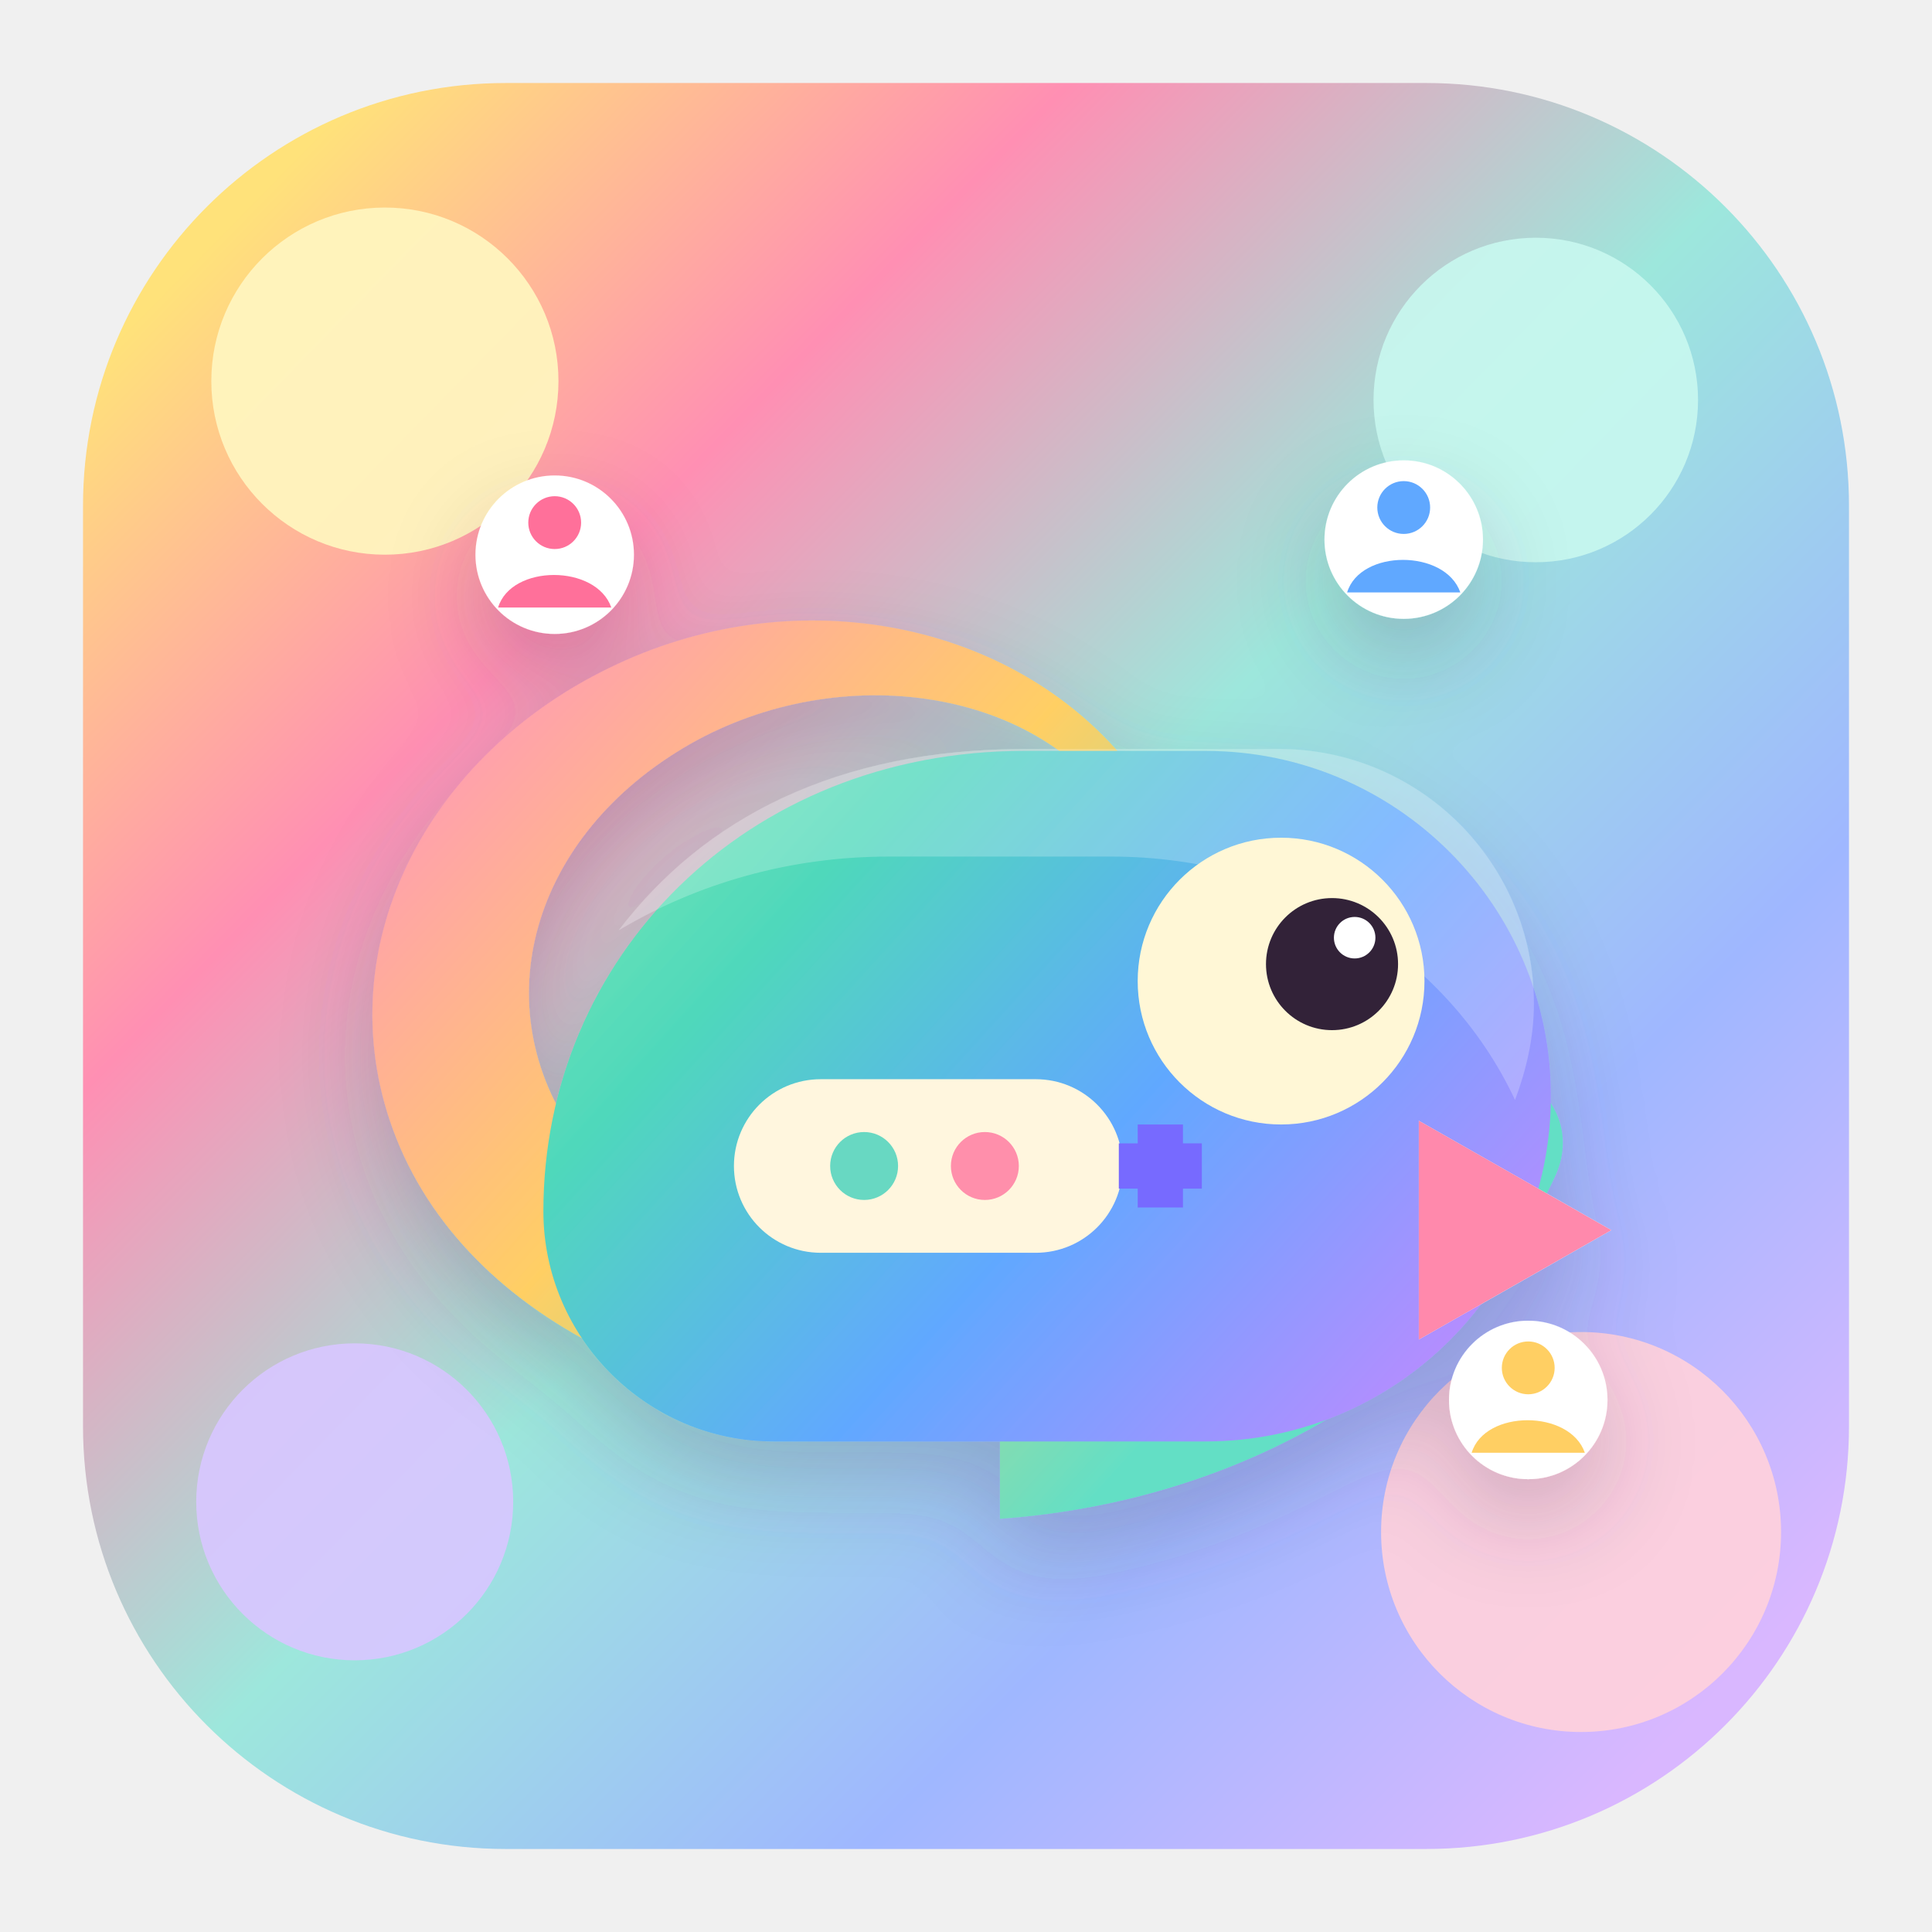
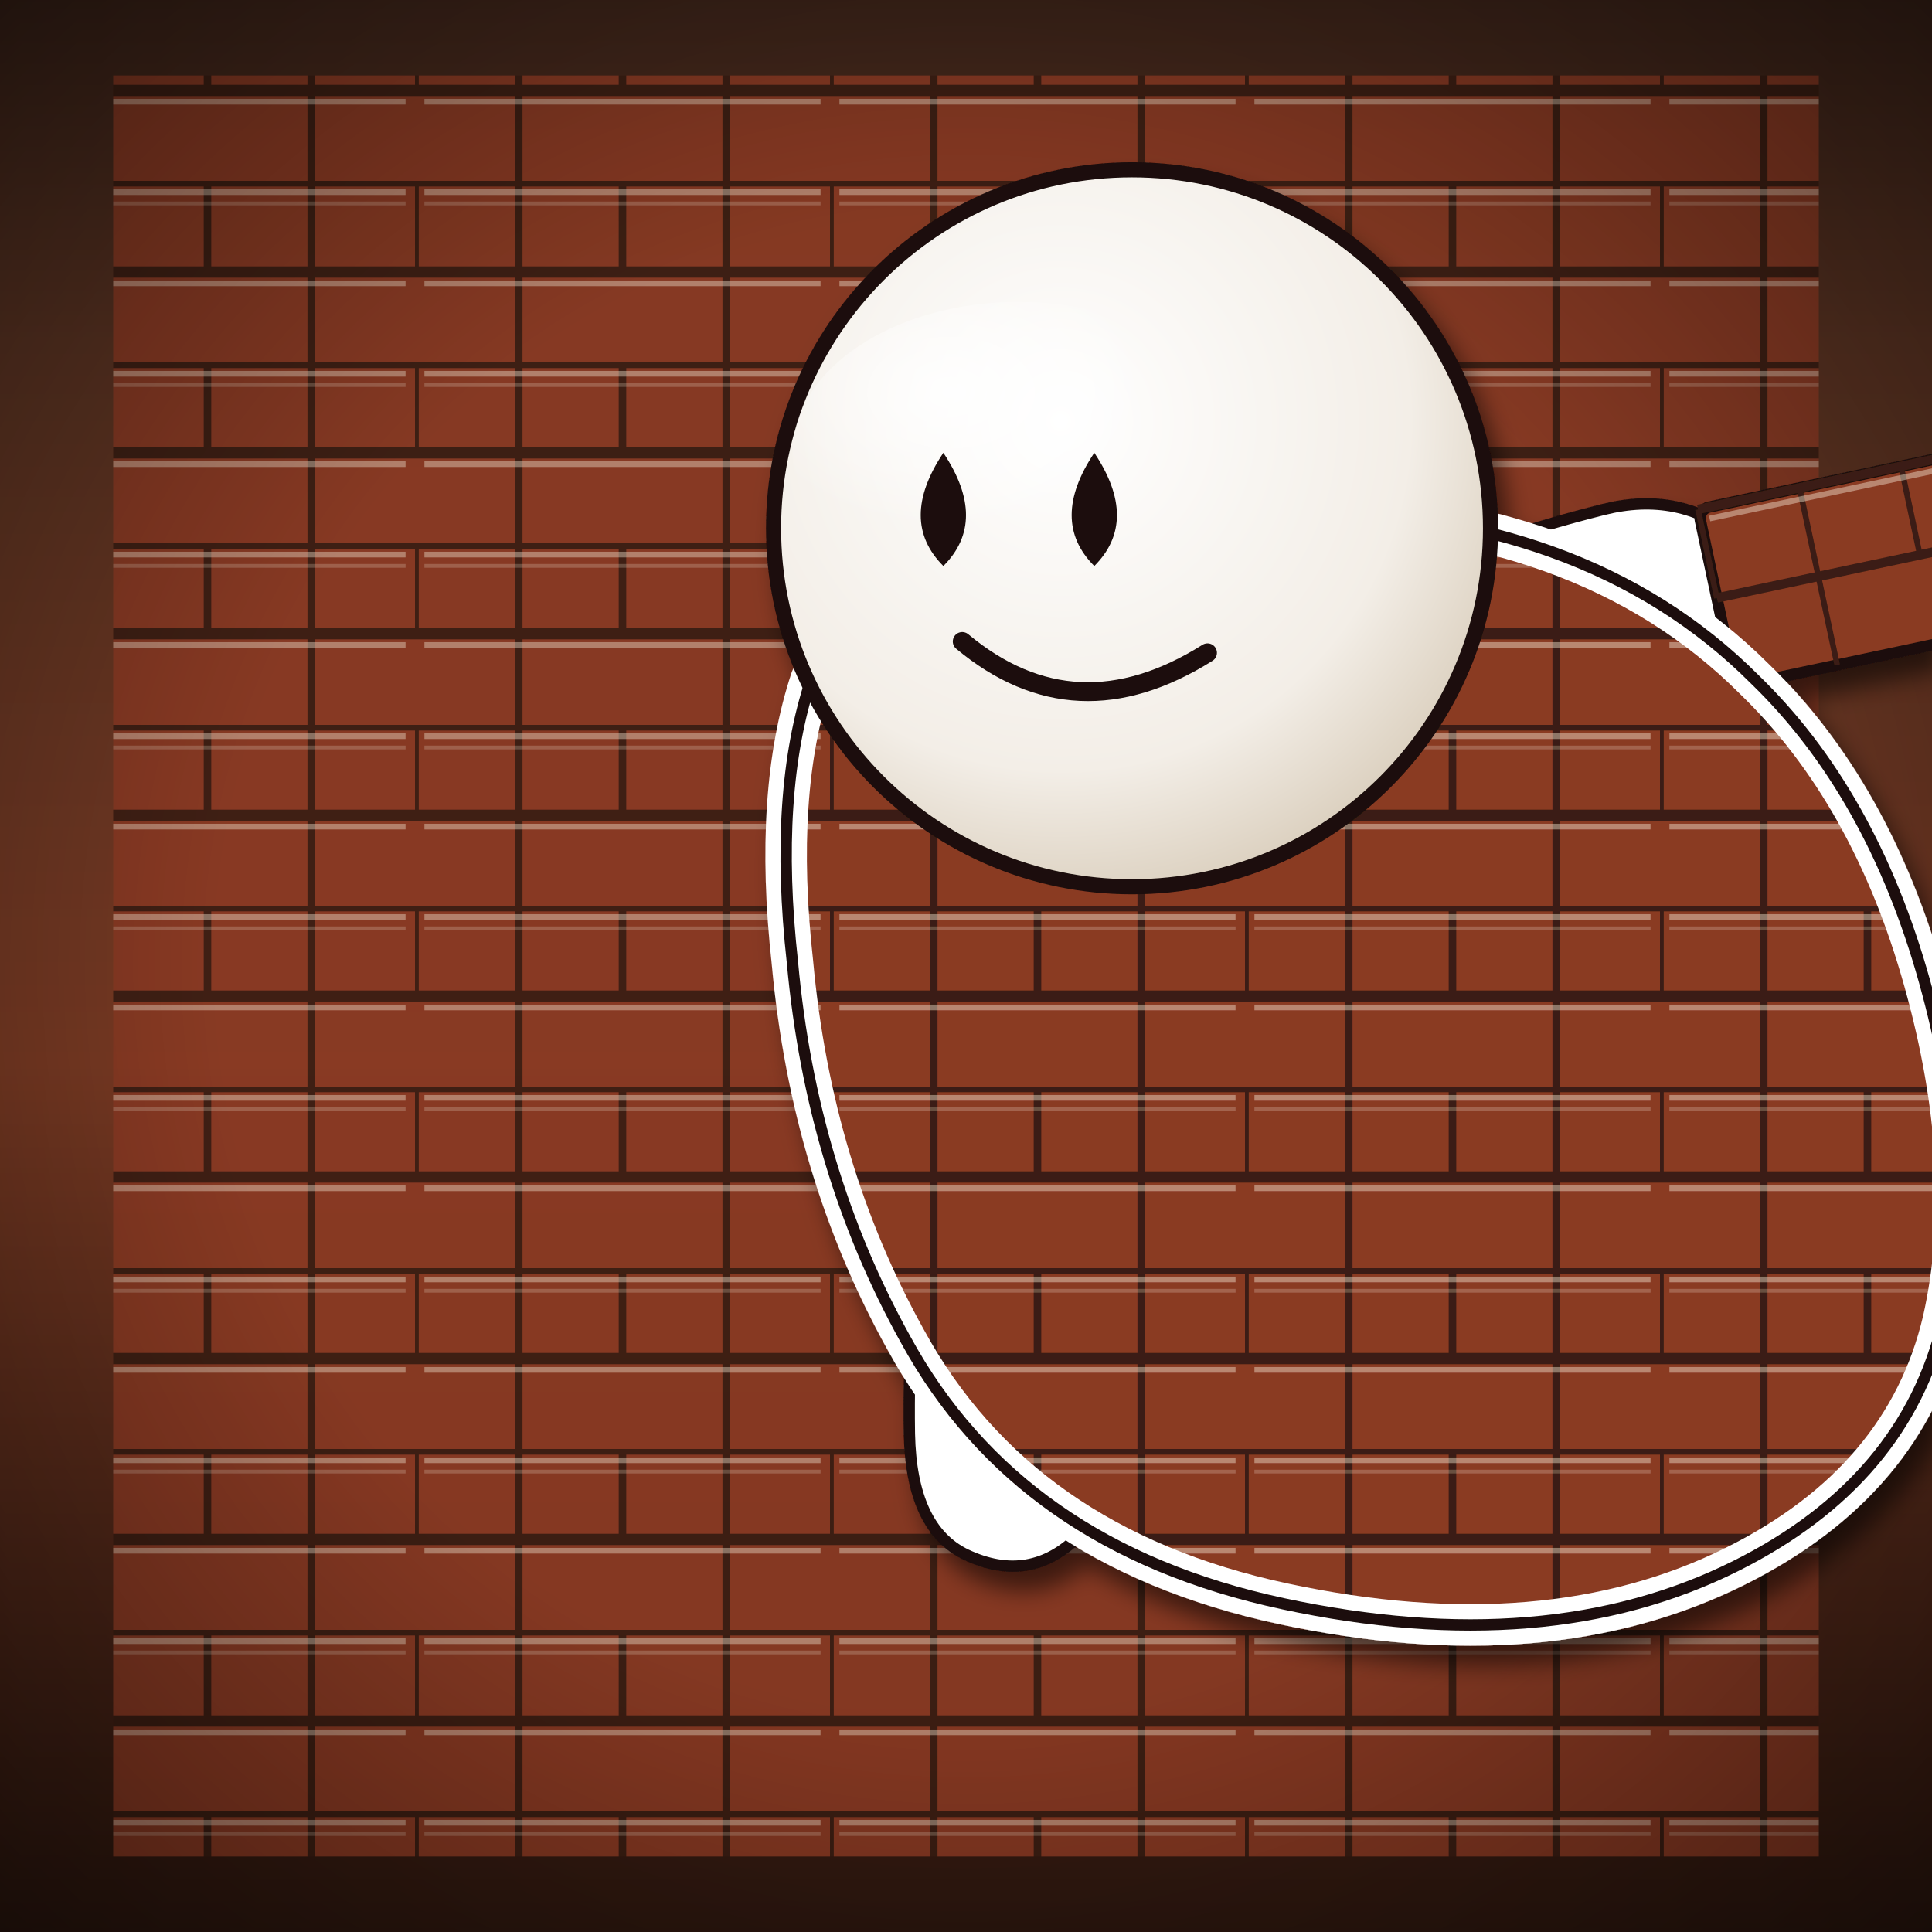
- <svg xmlns="http://www.w3.org/2000/svg" viewBox="0 0 1024 1024" role="img" aria-label="Meccha Chameleon Play Online">
+ <svg xmlns="http://www.w3.org/2000/svg" viewBox="0 0 1024 1024" role="img" aria-label="Meccha Chameleon mascot holding a brick">
  <defs>
-     <linearGradient id="macaronBg" x1="116" y1="124" x2="908" y2="900" gradientUnits="userSpaceOnUse">
-       <stop offset="0" stop-color="#ffe27a" />
-       <stop offset="0.24" stop-color="#ff8fb3" />
-       <stop offset="0.5" stop-color="#9de7dc" />
-       <stop offset="0.76" stop-color="#9fb7ff" />
-       <stop offset="1" stop-color="#d9b7ff" />
+     <linearGradient id="mascotWallShade" x1="0" y1="0" x2="0" y2="1">
+       <stop offset="0" stop-color="#3a2218" />
+       <stop offset="0.18" stop-color="#5a3322" />
+       <stop offset="0.55" stop-color="#7a3a23" />
+       <stop offset="1" stop-color="#2b160e" />
    </linearGradient>
-     <linearGradient id="chameleonBody" x1="286" y1="302" x2="764" y2="736" gradientUnits="userSpaceOnUse">
-       <stop offset="0" stop-color="#8ff2b0" />
-       <stop offset="0.34" stop-color="#4fd8bb" />
-       <stop offset="0.66" stop-color="#61a8ff" />
-       <stop offset="1" stop-color="#b88cff" />
-     </linearGradient>
-     <linearGradient id="tailGrad" x1="170" y1="442" x2="570" y2="804" gradientUnits="userSpaceOnUse">
-       <stop offset="0" stop-color="#ff9ab7" />
-       <stop offset="0.45" stop-color="#ffcf64" />
-       <stop offset="1" stop-color="#64dfc5" />
-     </linearGradient>
-     <filter id="softShadow" x="-20%" y="-20%" width="140%" height="140%">
-       <feDropShadow dx="0" dy="22" stdDeviation="24" flood-color="#4b2f54" flood-opacity="0.22" />
+     <pattern id="mascotBricks" x="0" y="0" width="220" height="96" patternUnits="userSpaceOnUse">
+       <rect width="220" height="96" fill="#8a3a23" />
+       <path d="M0 0 H220 M0 48 H220" stroke="#3b1d12" stroke-width="6" />
+       <path d="M0 0 V48 M55 0 V48 M55 48 V96 M110 0 V48 M165 0 V48 M165 48 V96" stroke="#3b1d12" stroke-width="4" />
+       <path d="M5 6 H215 M5 54 H215" stroke="#f3e6d2" stroke-width="3" stroke-opacity="0.45" />
+       <path d="M5 12 H215" stroke="#f3e6d2" stroke-width="2" stroke-opacity="0.25" />
+     </pattern>
+     <radialGradient id="mascotHead" cx="0.4" cy="0.35" r="0.7">
+       <stop offset="0" stop-color="#ffffff" />
+       <stop offset="0.7" stop-color="#f3eee7" />
+       <stop offset="1" stop-color="#d9cdbb" />
+     </radialGradient>
+     <radialGradient id="mascotHighlight" cx="0.35" cy="0.3" r="0.45">
+       <stop offset="0" stop-color="#ffffff" stop-opacity="0.85" />
+       <stop offset="1" stop-color="#ffffff" stop-opacity="0" />
+     </radialGradient>
+     <filter id="mascotShadow" x="-20%" y="-20%" width="140%" height="140%">
+       <feGaussianBlur in="SourceAlpha" stdDeviation="6" />
+       <feOffset dx="6" dy="10" result="offsetblur" />
+       <feComponentTransfer>
+         <feFuncA type="linear" slope="0.55" />
+       </feComponentTransfer>
+       <feMerge>
+         <feMergeNode />
+         <feMergeNode in="SourceGraphic" />
+       </feMerge>
    </filter>
  </defs>
-   <rect x="44" y="44" width="936" height="936" rx="224" fill="url(#macaronBg)" />
-   <circle cx="204" cy="202" r="92" fill="#fff4be" opacity="0.95" />
-   <circle cx="814" cy="212" r="86" fill="#c8f7ef" opacity="0.92" />
-   <circle cx="838" cy="812" r="106" fill="#ffd1dc" opacity="0.92" />
-   <circle cx="188" cy="796" r="84" fill="#d8c7ff" opacity="0.92" />
-   <g filter="url(#softShadow)">
-     <path d="M530 752c-142 10-274-42-318-144-42-98 10-205 111-254 96-47 209-26 271 46 27 32 38 68 30 101-9 38-40 66-79 71-42 6-79-16-91-51-9-28 6-58 35-69 23-9 49-2 62 16 12 17 7 39-11 49-11 6-25 6-36-1 8 22 42 33 70 16 34-20 42-67 16-105-45-65-153-78-232-28-81 51-102 143-47 211 62 77 205 99 332 46 45-19 83-45 116-78 31-32 85 4 65 46-46 98-157 171-294 181z" fill="url(#tailGrad)" />
-     <path d="M288 642c0-134 107-244 255-244h96c101 0 183 82 183 183s-82 183-183 183H410c-67 0-122-55-122-122z" fill="url(#chameleonBody)" />
-     <path d="M608 397h70c74 0 135 60 135 135 0 18-4 35-10 51-36-77-119-129-214-129H471c-52 0-101 14-143 39 45-59 115-96 215-96h65z" fill="#ffffff" opacity="0.22" />
-     <circle cx="679" cy="520" r="76" fill="#fff7d6" />
-     <circle cx="706" cy="511" r="35" fill="#302338" />
-     <circle cx="718" cy="497" r="11" fill="#ffffff" />
-     <path d="M752 594l102 58-102 58z" fill="#ffffff" />
-     <path d="M752 594l102 58-102 58z" fill="#ff6f9a" opacity="0.82" />
-     <rect x="389" y="572" width="206" height="92" rx="46" fill="#fff6de" />
-     <circle cx="458" cy="618" r="18" fill="#68d8c2" />
-     <circle cx="522" cy="618" r="18" fill="#ff8fab" />
-     <path d="M593 606h44v24h-44z" fill="#776bff" />
-     <path d="M603 596h24v44h-24z" fill="#776bff" />
-     <g>
-       <circle cx="294" cy="294" r="42" fill="#ffffff" />
-       <circle cx="294" cy="277" r="14" fill="#ff6f9a" />
-       <path d="M264 322c7-23 52-23 60 0z" fill="#ff6f9a" />
+   <rect x="0" y="0" width="1024" height="1024" fill="url(#mascotWallShade)" />
+   <rect x="60" y="40" width="904" height="944" fill="url(#mascotBricks)" opacity="0.92" />
+   <radialGradient id="mascotVignette" cx="0.5" cy="0.5" r="0.7">
+     <stop offset="0.55" stop-color="#000" stop-opacity="0" />
+     <stop offset="1" stop-color="#000" stop-opacity="0.45" />
+   </radialGradient>
+   <rect x="0" y="0" width="1024" height="1024" fill="url(#mascotVignette)" />
+   <g filter="url(#mascotShadow)">
+     <path d="M650 360 q80 -60 200 -90 q40 -10 70 14 q22 18 6 50 q-22 38 -84 64 q-100 42 -180 78 z" fill="#ffffff" stroke="#1a0f0c" stroke-width="6" stroke-linejoin="round" />
+     <g transform="translate(900 270) rotate(-12)">
+       <rect x="0" y="0" width="220" height="96" rx="6" fill="#8a3a23" stroke="#1a0f0c" stroke-width="6" />
+       <path d="M0 0 H220 M0 48 H220" stroke="#3b1d12" stroke-width="5" />
+       <path d="M0 0 V48 M55 0 V48 M55 48 V96 M110 0 V48 M165 0 V48 M165 48 V96" stroke="#3b1d12" stroke-width="3" />
+       <path d="M5 6 H215" stroke="#f3e6d2" stroke-width="3" stroke-opacity="0.45" />
    </g>
-     <g>
-       <circle cx="744" cy="286" r="42" fill="#ffffff" />
-       <circle cx="744" cy="269" r="14" fill="#61a8ff" />
-       <path d="M714 314c7-23 52-23 60 0z" fill="#61a8ff" />
+     <g transform="translate(720 410) rotate(-12)">
+       <text x="0" y="0" font-family="Georgia, 'Times New Roman', serif" font-size="86" font-weight="700" fill="#7a3a1a" stroke="#1a0f0c" stroke-width="3" paint-order="stroke fill">U</text>
    </g>
-     <g>
-       <circle cx="810" cy="742" r="42" fill="#ffffff" />
-       <circle cx="810" cy="725" r="14" fill="#ffcf64" />
-       <path d="M780 770c7-23 52-23 60 0z" fill="#ffcf64" />
-     </g>
+     <path d="M520 540 q-40 90 -38 220 q1 50 30 64 q34 16 60 -10 q26 -28 6 -90 q-22 -68 -28 -160 z" fill="#ffffff" stroke="#1a0f0c" stroke-width="6" stroke-linejoin="round" />
+     <path d="M430 360              q -20 60 -10 150              q 10 110 60 200              q 60 110 200 140              q 140 30 240 -20              q 90 -45 110 -130              q 18 -80 -10 -180              q -28 -100 -90 -160              q -90 -90 -250 -90              q -160 0 -250 90 z" fill="url(#mascotBricks)" stroke="#ffffff" stroke-width="22" stroke-linejoin="round" />
+     <path d="M430 360              q -20 60 -10 150              q 10 110 60 200              q 60 110 200 140              q 140 30 240 -20              q 90 -45 110 -130              q 18 -80 -10 -180              q -28 -100 -90 -160              q -90 -90 -250 -90              q -160 0 -250 90 z" fill="none" stroke="#1a0f0c" stroke-width="6" stroke-linejoin="round" />
+     <circle cx="600" cy="280" r="190" fill="url(#mascotHead)" stroke="#1a0f0c" stroke-width="8" />
+     <ellipse cx="540" cy="240" rx="120" ry="80" fill="url(#mascotHighlight)" />
+     <path d="M500 240 q24 36 0 60 q-24 -24 0 -60 z" fill="#1a0f0c" />
+     <path d="M580 240 q24 36 0 60 q-24 -24 0 -60 z" fill="#1a0f0c" />
+     <path d="M510 340 q60 50 130 6" fill="none" stroke="#1a0f0c" stroke-width="10" stroke-linecap="round" />
  </g>
</svg>
